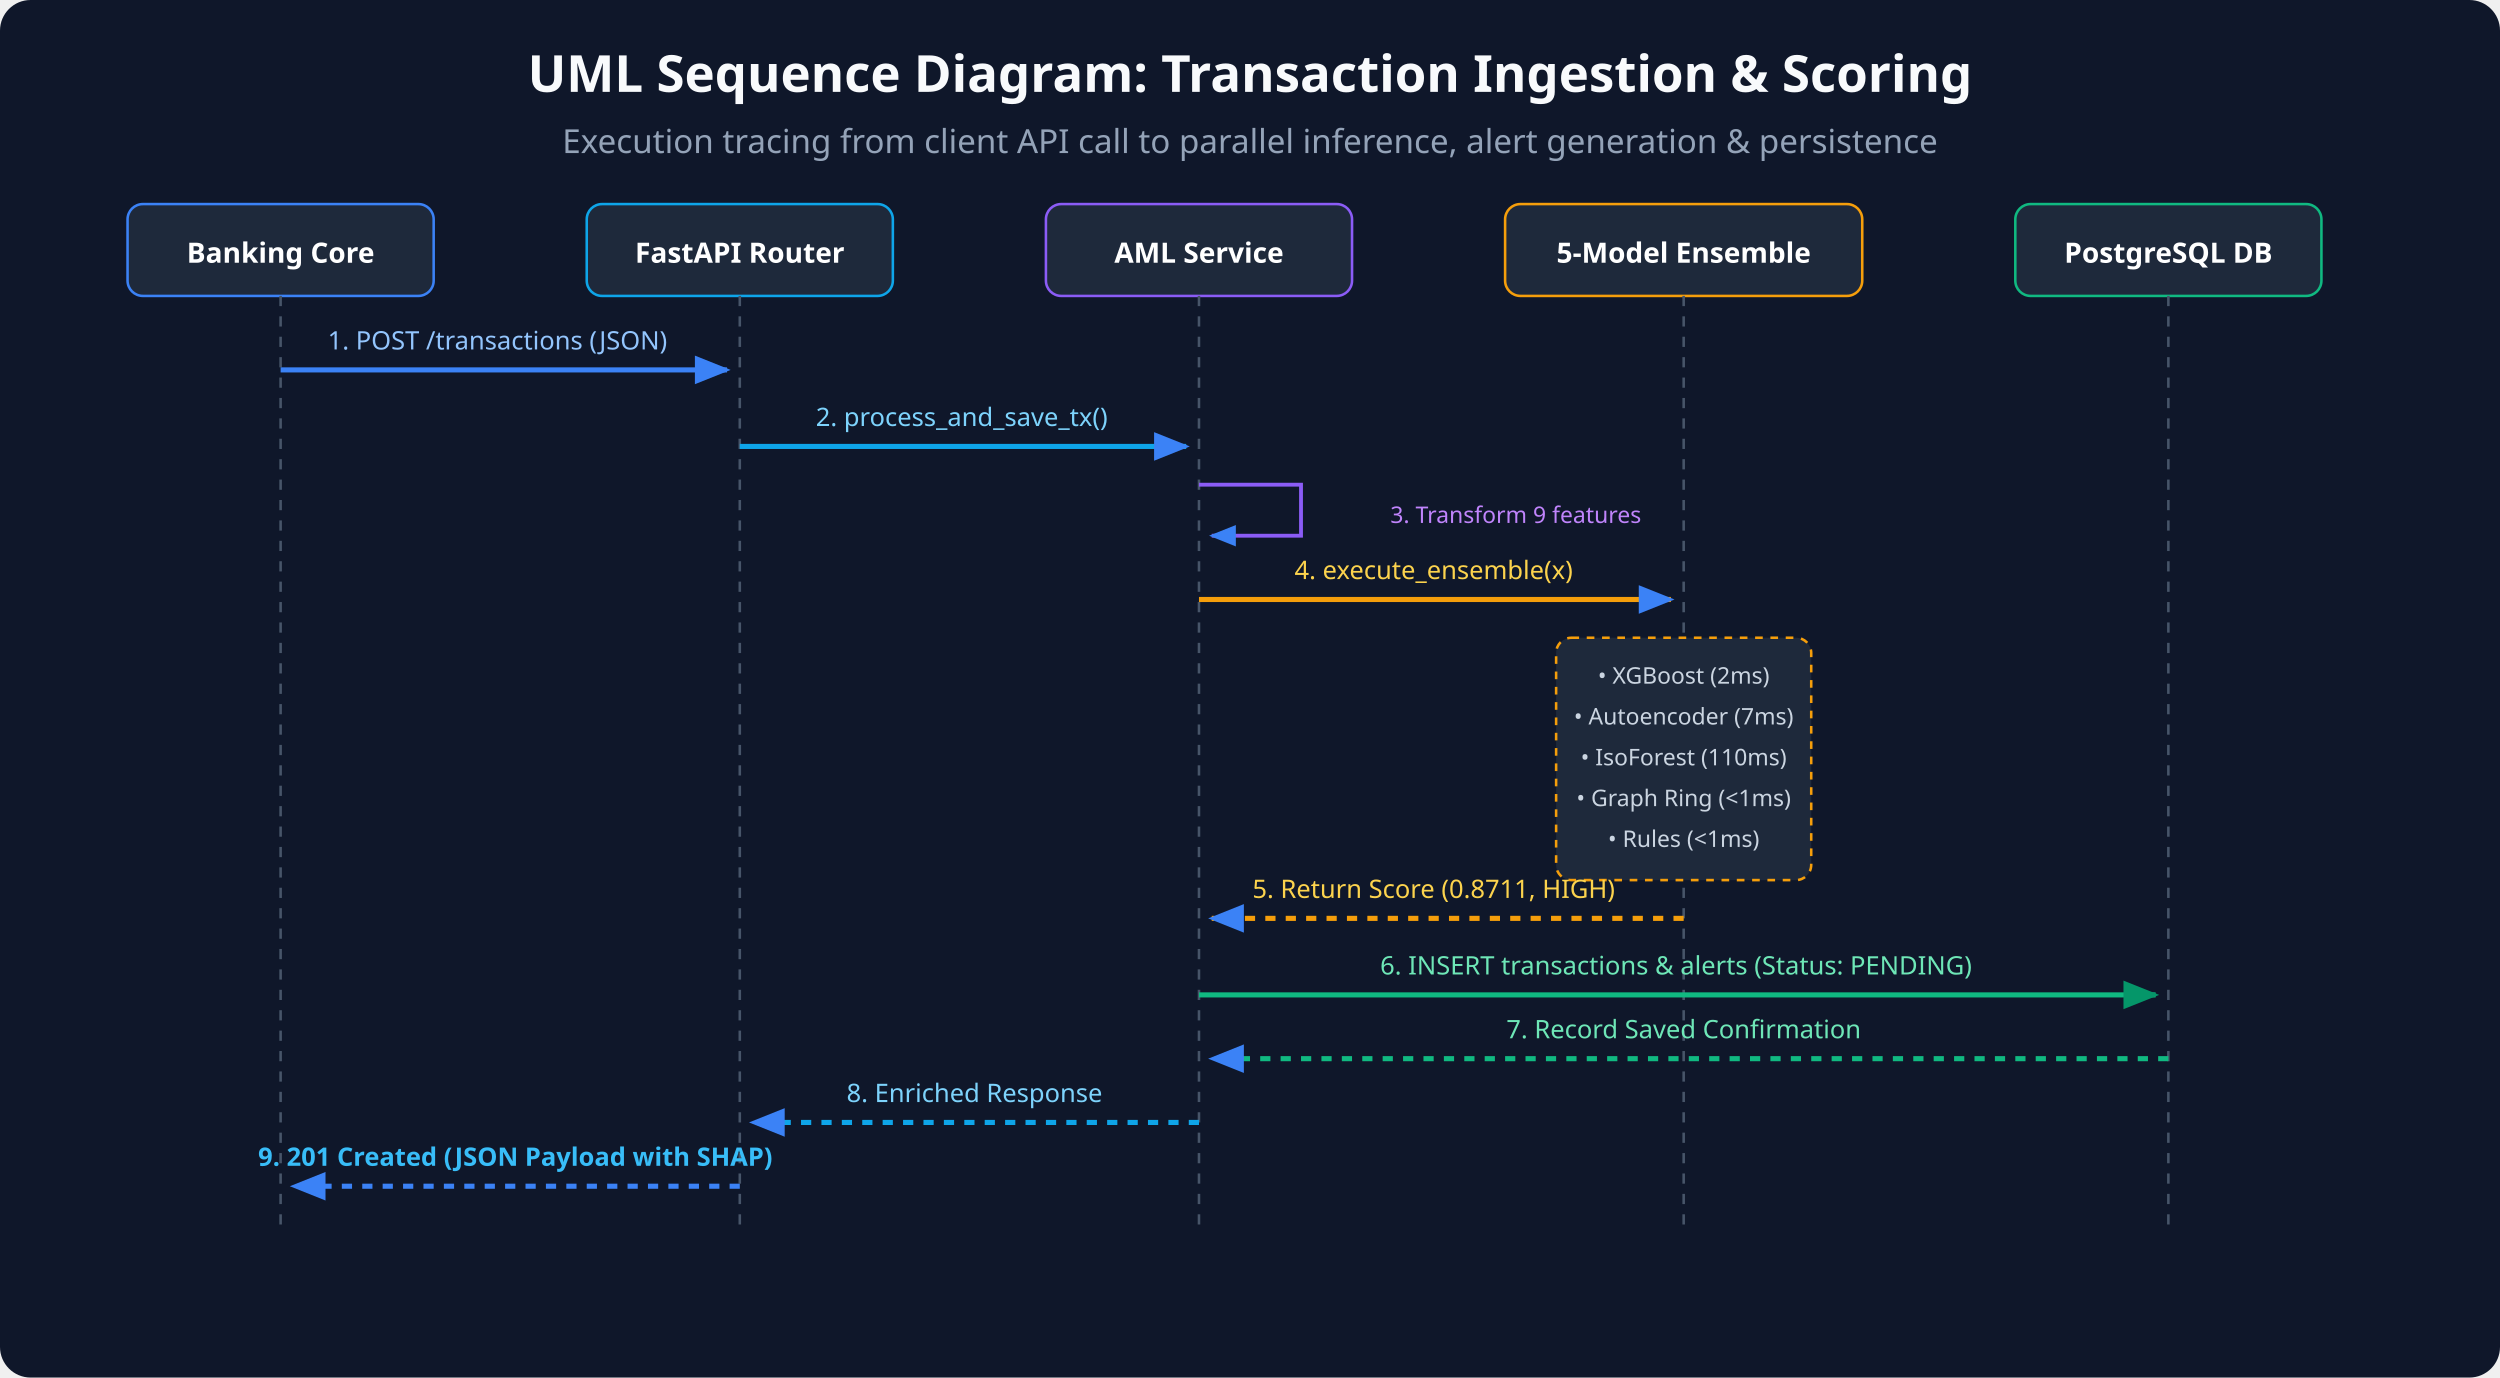
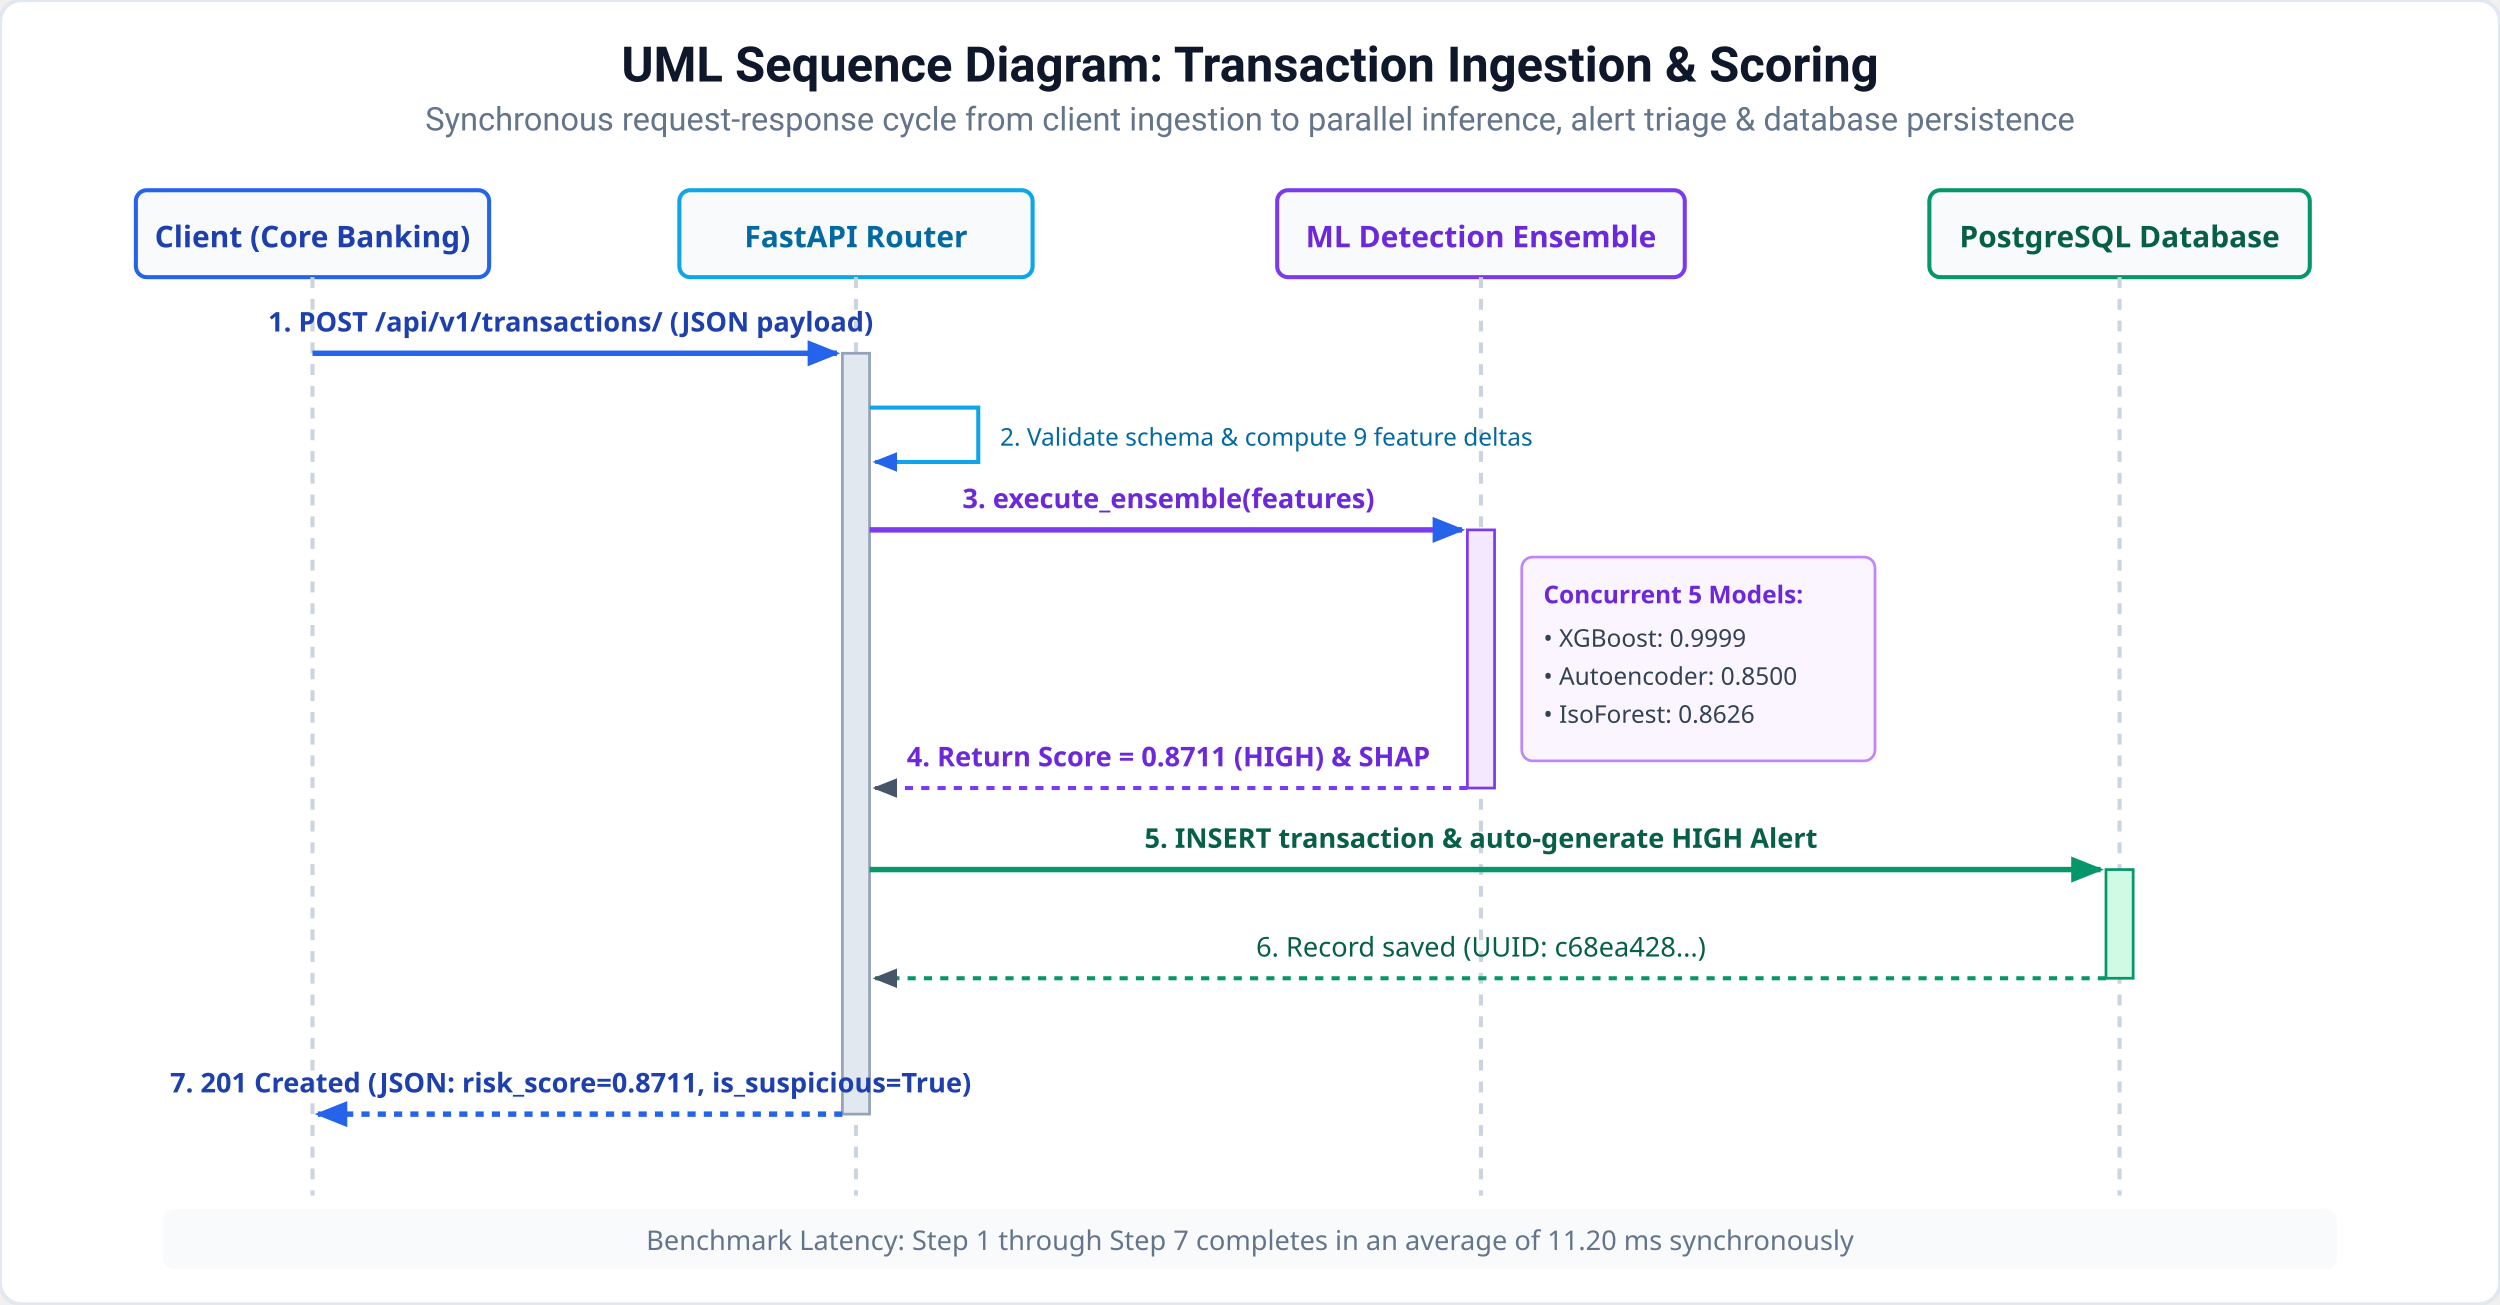
- <svg xmlns="http://www.w3.org/2000/svg" viewBox="0 0 980 540" width="980" height="540">
+ <svg xmlns="http://www.w3.org/2000/svg" viewBox="0 0 920 480" width="920" height="480">
  <defs>
-     <linearGradient id="primaryGrad" x1="0%" y1="0%" x2="100%" y2="100%">
-       <stop offset="0%" stop-color="#1e293b" />
-       <stop offset="100%" stop-color="#0f172a" />
-     </linearGradient>
-     <linearGradient id="blueGrad" x1="0%" y1="0%" x2="100%" y2="100%">
-       <stop offset="0%" stop-color="#2563eb" />
-       <stop offset="100%" stop-color="#1d4ed8" />
-     </linearGradient>
-     <linearGradient id="emeraldGrad" x1="0%" y1="0%" x2="100%" y2="100%">
-       <stop offset="0%" stop-color="#059669" />
-       <stop offset="100%" stop-color="#047857" />
-     </linearGradient>
-     <linearGradient id="amberGrad" x1="0%" y1="0%" x2="100%" y2="100%">
-       <stop offset="0%" stop-color="#d97706" />
-       <stop offset="100%" stop-color="#b45309" />
-     </linearGradient>
-     <linearGradient id="redGrad" x1="0%" y1="0%" x2="100%" y2="100%">
-       <stop offset="0%" stop-color="#dc2626" />
-       <stop offset="100%" stop-color="#b91c1c" />
-     </linearGradient>
-     <linearGradient id="purpleGrad" x1="0%" y1="0%" x2="100%" y2="100%">
-       <stop offset="0%" stop-color="#7c3aed" />
-       <stop offset="100%" stop-color="#6d28d9" />
-     </linearGradient>
-     <linearGradient id="cardGrad" x1="0%" y1="0%" x2="0%" y2="100%">
-       <stop offset="0%" stop-color="#ffffff" />
-       <stop offset="100%" stop-color="#f8fafc" />
-     </linearGradient>
-     <filter id="dropShadow" x="-10%" y="-10%" width="125%" height="125%">
-       <feDropShadow dx="0" dy="4" stdDeviation="6" flood-color="#0f172a" flood-opacity="0.12" />
+     <filter id="cardShadow" x="-5%" y="-5%" width="110%" height="115%">
+       <feDropShadow dx="0" dy="2" stdDeviation="4" flood-color="#64748b" flood-opacity="0.08" />
    </filter>
-     <marker id="arrow" viewBox="0 0 10 10" refX="9" refY="5" markerWidth="7" markerHeight="7" orient="auto-start-reverse">
-       <path d="M 0 1 L 10 5 L 0 9 z" fill="#3b82f6" />
+     <marker id="arrowBlue" viewBox="0 0 10 10" refX="9" refY="5" markerWidth="6" markerHeight="6" orient="auto-start-reverse">
+       <path d="M 0 1 L 10 5 L 0 9 z" fill="#2563eb" />
    </marker>
-     <marker id="arrowGray" viewBox="0 0 10 10" refX="9" refY="5" markerWidth="7" markerHeight="7" orient="auto-start-reverse">
-       <path d="M 0 1 L 10 5 L 0 9 z" fill="#64748b" />
+     <marker id="arrowSlate" viewBox="0 0 10 10" refX="9" refY="5" markerWidth="6" markerHeight="6" orient="auto-start-reverse">
+       <path d="M 0 1 L 10 5 L 0 9 z" fill="#475569" />
    </marker>
-     <marker id="arrowRed" viewBox="0 0 10 10" refX="9" refY="5" markerWidth="7" markerHeight="7" orient="auto-start-reverse">
+     <marker id="arrowGreen" viewBox="0 0 10 10" refX="9" refY="5" markerWidth="6" markerHeight="6" orient="auto-start-reverse">
+       <path d="M 0 1 L 10 5 L 0 9 z" fill="#059669" />
+     </marker>
+     <marker id="arrowRed" viewBox="0 0 10 10" refX="9" refY="5" markerWidth="6" markerHeight="6" orient="auto-start-reverse">
      <path d="M 0 1 L 10 5 L 0 9 z" fill="#dc2626" />
    </marker>
-     <marker id="arrowGreen" viewBox="0 0 10 10" refX="9" refY="5" markerWidth="7" markerHeight="7" orient="auto-start-reverse">
-       <path d="M 0 1 L 10 5 L 0 9 z" fill="#059669" />
+     <marker id="umlInh" viewBox="0 0 12 12" refX="11" refY="6" markerWidth="9" markerHeight="9" orient="auto-start-reverse">
+       <polygon points="1,1 11,6 1,11" fill="#ffffff" stroke="#334155" stroke-width="1.5" />
    </marker>
  </defs>
-   <rect width="980" height="540" rx="12" fill="#0f172a" />
-   <text x="490" y="36" text-anchor="middle" font-family="system-ui, sans-serif" font-size="20" font-weight="700" fill="#f8fafc">UML Sequence Diagram: Transaction Ingestion &amp; Scoring</text>
-   <text x="490" y="60" text-anchor="middle" font-family="system-ui, sans-serif" font-size="13" fill="#94a3b8">Execution tracing from client API call to parallel inference, alert generation &amp; persistence</text>
-   <rect x="50" y="80" width="120" height="36" rx="6" fill="#1e293b" stroke="#3b82f6" />
-   <text x="110" y="103" text-anchor="middle" font-family="system-ui, sans-serif" font-size="11" font-weight="700" fill="#ffffff">Banking Core</text>
-   <line x1="110" y1="116" x2="110" y2="480" stroke="#475569" stroke-dasharray="4 4" />
-   <rect x="230" y="80" width="120" height="36" rx="6" fill="#1e293b" stroke="#0ea5e9" />
-   <text x="290" y="103" text-anchor="middle" font-family="system-ui, sans-serif" font-size="11" font-weight="700" fill="#ffffff">FastAPI Router</text>
-   <line x1="290" y1="116" x2="290" y2="480" stroke="#475569" stroke-dasharray="4 4" />
-   <rect x="410" y="80" width="120" height="36" rx="6" fill="#1e293b" stroke="#8b5cf6" />
-   <text x="470" y="103" text-anchor="middle" font-family="system-ui, sans-serif" font-size="11" font-weight="700" fill="#ffffff">AML Service</text>
-   <line x1="470" y1="116" x2="470" y2="480" stroke="#475569" stroke-dasharray="4 4" />
-   <rect x="590" y="80" width="140" height="36" rx="6" fill="#1e293b" stroke="#f59e0b" />
-   <text x="660" y="103" text-anchor="middle" font-family="system-ui, sans-serif" font-size="11" font-weight="700" fill="#ffffff">5-Model Ensemble</text>
-   <line x1="660" y1="116" x2="660" y2="480" stroke="#475569" stroke-dasharray="4 4" />
-   <rect x="790" y="80" width="120" height="36" rx="6" fill="#1e293b" stroke="#10b981" />
-   <text x="850" y="103" text-anchor="middle" font-family="system-ui, sans-serif" font-size="11" font-weight="700" fill="#ffffff">PostgreSQL DB</text>
-   <line x1="850" y1="116" x2="850" y2="480" stroke="#475569" stroke-dasharray="4 4" />
-   <line x1="110" y1="145" x2="285" y2="145" stroke="#3b82f6" stroke-width="2" marker-end="url(#arrow)" />
-   <text x="195" y="137" text-anchor="middle" font-family="system-ui, sans-serif" font-size="10" fill="#93c5fd">1. POST /transactions (JSON)</text>
-   <line x1="290" y1="175" x2="465" y2="175" stroke="#0ea5e9" stroke-width="2" marker-end="url(#arrow)" />
-   <text x="377" y="167" text-anchor="middle" font-family="system-ui, sans-serif" font-size="10" fill="#7dd3fc">2. process_and_save_tx()</text>
-   <path d="M 470 190 L 510 190 L 510 210 L 475 210" fill="none" stroke="#8b5cf6" stroke-width="1.5" marker-end="url(#arrow)" />
-   <text x="545" y="205" font-family="system-ui, sans-serif" font-size="9" fill="#c084fc">3. Transform 9 features</text>
-   <line x1="470" y1="235" x2="655" y2="235" stroke="#f59e0b" stroke-width="2" marker-end="url(#arrow)" />
-   <text x="562" y="227" text-anchor="middle" font-family="system-ui, sans-serif" font-size="10" fill="#fcd34d">4. execute_ensemble(x)</text>
-   <rect x="610" y="250" width="100" height="95" rx="6" fill="#1e293b" stroke="#f59e0b" stroke-dasharray="3 3" />
-   <text x="660" y="268" text-anchor="middle" font-family="system-ui, sans-serif" font-size="9" fill="#cbd5e1">• XGBoost (2ms)</text>
-   <text x="660" y="284" text-anchor="middle" font-family="system-ui, sans-serif" font-size="9" fill="#cbd5e1">• Autoencoder (7ms)</text>
-   <text x="660" y="300" text-anchor="middle" font-family="system-ui, sans-serif" font-size="9" fill="#cbd5e1">• IsoForest (110ms)</text>
-   <text x="660" y="316" text-anchor="middle" font-family="system-ui, sans-serif" font-size="9" fill="#cbd5e1">• Graph Ring (&lt;1ms)</text>
-   <text x="660" y="332" text-anchor="middle" font-family="system-ui, sans-serif" font-size="9" fill="#cbd5e1">• Rules (&lt;1ms)</text>
-   <line x1="660" y1="360" x2="475" y2="360" stroke="#f59e0b" stroke-width="2" stroke-dasharray="4 4" marker-end="url(#arrow)" />
-   <text x="562" y="352" text-anchor="middle" font-family="system-ui, sans-serif" font-size="10" fill="#fcd34d">5. Return Score (0.8711, HIGH)</text>
-   <line x1="470" y1="390" x2="845" y2="390" stroke="#10b981" stroke-width="2" marker-end="url(#arrowGreen)" />
-   <text x="657" y="382" text-anchor="middle" font-family="system-ui, sans-serif" font-size="10" fill="#6ee7b7">6. INSERT transactions &amp; alerts (Status: PENDING)</text>
-   <line x1="850" y1="415" x2="475" y2="415" stroke="#10b981" stroke-width="2" stroke-dasharray="4 4" marker-end="url(#arrow)" />
-   <text x="660" y="407" text-anchor="middle" font-family="system-ui, sans-serif" font-size="10" fill="#6ee7b7">7. Record Saved Confirmation</text>
-   <line x1="470" y1="440" x2="295" y2="440" stroke="#0ea5e9" stroke-width="2" stroke-dasharray="4 4" marker-end="url(#arrow)" />
-   <text x="382" y="432" text-anchor="middle" font-family="system-ui, sans-serif" font-size="10" fill="#7dd3fc">8. Enriched Response</text>
-   <line x1="290" y1="465" x2="115" y2="465" stroke="#3b82f6" stroke-width="2" stroke-dasharray="4 4" marker-end="url(#arrow)" />
-   <text x="202" y="457" text-anchor="middle" font-family="system-ui, sans-serif" font-size="10" font-weight="700" fill="#38bdf8">9. 201 Created (JSON Payload with SHAP)</text>
+   <rect width="920" height="480" rx="8" fill="#ffffff" stroke="#e2e8f0" stroke-width="1.5" />
+   <text x="460" y="30" text-anchor="middle" font-family="-apple-system, BlinkMacSystemFont, 'Segoe UI', Roboto, sans-serif" font-size="18" font-weight="700" fill="#0f172a">UML Sequence Diagram: Transaction Ingestion &amp; Scoring</text>
+   <text x="460" y="48" text-anchor="middle" font-family="-apple-system, BlinkMacSystemFont, 'Segoe UI', Roboto, sans-serif" font-size="12" fill="#64748b">Synchronous request-response cycle from client ingestion to parallel inference, alert triage &amp; database persistence</text>
+   <rect x="50" y="70" width="130" height="32" rx="4" fill="#f8fafc" stroke="#2563eb" stroke-width="1.5" />
+   <text x="115" y="91" text-anchor="middle" font-family="sans-serif" font-size="11" font-weight="700" fill="#1e40af">Client (Core Banking)</text>
+   <line x1="115" y1="102" x2="115" y2="440" stroke="#cbd5e1" stroke-width="1.5" stroke-dasharray="4 4" />
+   <rect x="250" y="70" width="130" height="32" rx="4" fill="#f8fafc" stroke="#0ea5e9" stroke-width="1.5" />
+   <text x="315" y="91" text-anchor="middle" font-family="sans-serif" font-size="11" font-weight="700" fill="#0369a1">FastAPI Router</text>
+   <line x1="315" y1="102" x2="315" y2="440" stroke="#cbd5e1" stroke-width="1.5" stroke-dasharray="4 4" />
+   <rect x="470" y="70" width="150" height="32" rx="4" fill="#f8fafc" stroke="#7c3aed" stroke-width="1.5" />
+   <text x="545" y="91" text-anchor="middle" font-family="sans-serif" font-size="11" font-weight="700" fill="#6d28d9">ML Detection Ensemble</text>
+   <line x1="545" y1="102" x2="545" y2="440" stroke="#cbd5e1" stroke-width="1.5" stroke-dasharray="4 4" />
+   <rect x="710" y="70" width="140" height="32" rx="4" fill="#f8fafc" stroke="#059669" stroke-width="1.5" />
+   <text x="780" y="91" text-anchor="middle" font-family="sans-serif" font-size="11" font-weight="700" fill="#065f46">PostgreSQL Database</text>
+   <line x1="780" y1="102" x2="780" y2="440" stroke="#cbd5e1" stroke-width="1.5" stroke-dasharray="4 4" />
+   <line x1="115" y1="130" x2="308" y2="130" stroke="#2563eb" stroke-width="2" marker-end="url(#arrowBlue)" />
+   <text x="210" y="122" text-anchor="middle" font-family="sans-serif" font-size="10" font-weight="600" fill="#1e40af">1. POST /api/v1/transactions/ (JSON payload)</text>
+   <rect x="310" y="130" width="10" height="280" fill="#e2e8f0" stroke="#94a3b8" />
+   <path d="M 320 150 L 360 150 L 360 170 L 322 170" fill="none" stroke="#0ea5e9" stroke-width="1.5" marker-end="url(#arrowBlue)" />
+   <text x="368" y="164" font-family="sans-serif" font-size="9" fill="#0369a1">2. Validate schema &amp; compute 9 feature deltas</text>
+   <line x1="320" y1="195" x2="538" y2="195" stroke="#7c3aed" stroke-width="2" marker-end="url(#arrowBlue)" />
+   <text x="430" y="187" text-anchor="middle" font-family="sans-serif" font-size="10" font-weight="600" fill="#6d28d9">3. execute_ensemble(features)</text>
+   <rect x="540" y="195" width="10" height="95" fill="#f3e8ff" stroke="#7c3aed" />
+   <rect x="560" y="205" width="130" height="75" rx="4" fill="#faf5ff" stroke="#c084fc" />
+   <text x="568" y="222" font-family="sans-serif" font-size="9" font-weight="700" fill="#6d28d9">Concurrent 5 Models:</text>
+   <text x="568" y="238" font-family="sans-serif" font-size="9" fill="#334155">• XGBoost: 0.9999</text>
+   <text x="568" y="252" font-family="sans-serif" font-size="9" fill="#334155">• Autoencoder: 0.8500</text>
+   <text x="568" y="266" font-family="sans-serif" font-size="9" fill="#334155">• IsoForest: 0.8626</text>
+   <line x1="540" y1="290" x2="322" y2="290" stroke="#7c3aed" stroke-width="1.5" stroke-dasharray="3 3" marker-end="url(#arrowSlate)" />
+   <text x="430" y="282" text-anchor="middle" font-family="sans-serif" font-size="10" font-weight="600" fill="#6d28d9">4. Return Score = 0.8711 (HIGH) &amp; SHAP</text>
+   <line x1="320" y1="320" x2="773" y2="320" stroke="#059669" stroke-width="2" marker-end="url(#arrowGreen)" />
+   <text x="545" y="312" text-anchor="middle" font-family="sans-serif" font-size="10" font-weight="600" fill="#065f46">5. INSERT transaction &amp; auto-generate HIGH Alert</text>
+   <rect x="775" y="320" width="10" height="40" fill="#d1fae5" stroke="#059669" />
+   <line x1="775" y1="360" x2="322" y2="360" stroke="#059669" stroke-width="1.5" stroke-dasharray="3 3" marker-end="url(#arrowSlate)" />
+   <text x="545" y="352" text-anchor="middle" font-family="sans-serif" font-size="10" fill="#065f46">6. Record saved (UUID: c68ea428...)</text>
+   <line x1="310" y1="410" x2="117" y2="410" stroke="#2563eb" stroke-width="2" stroke-dasharray="3 3" marker-end="url(#arrowBlue)" />
+   <text x="210" y="402" text-anchor="middle" font-family="sans-serif" font-size="10" font-weight="700" fill="#1e40af">7. 201 Created (JSON: risk_score=0.8711, is_suspicious=True)</text>
+   <rect x="60" y="445" width="800" height="22" rx="4" fill="#f8fafc" />
+   <text x="460" y="460" text-anchor="middle" font-family="sans-serif" font-size="10" fill="#64748b">Benchmark Latency: Step 1 through Step 7 completes in an average of 11.20 ms synchronously</text>
</svg>
